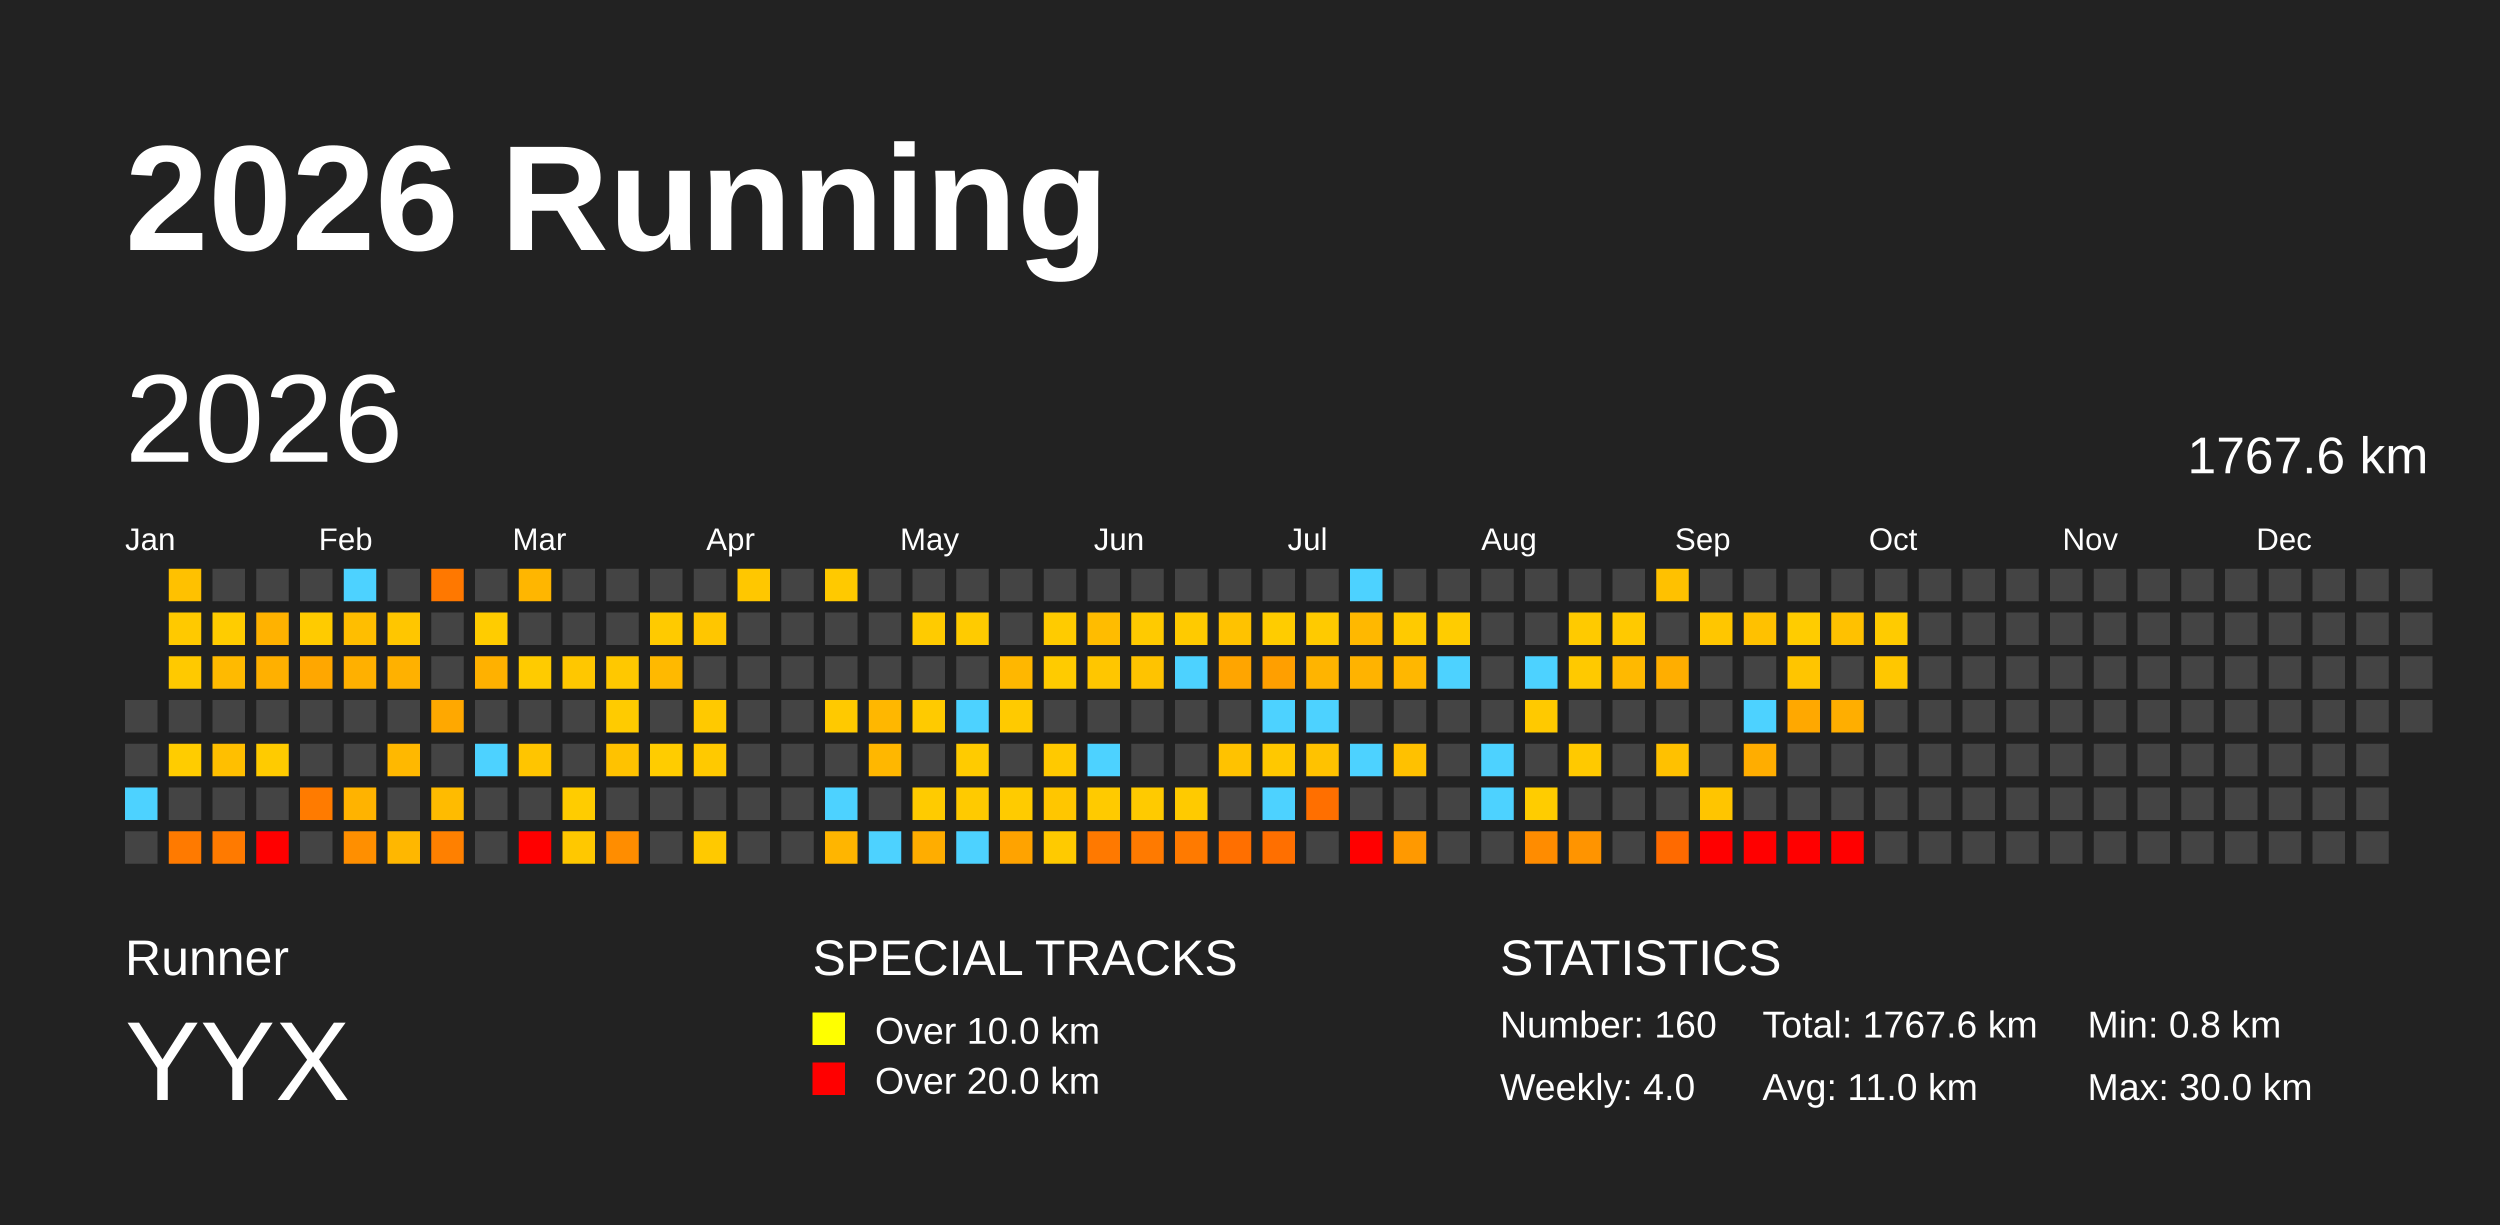
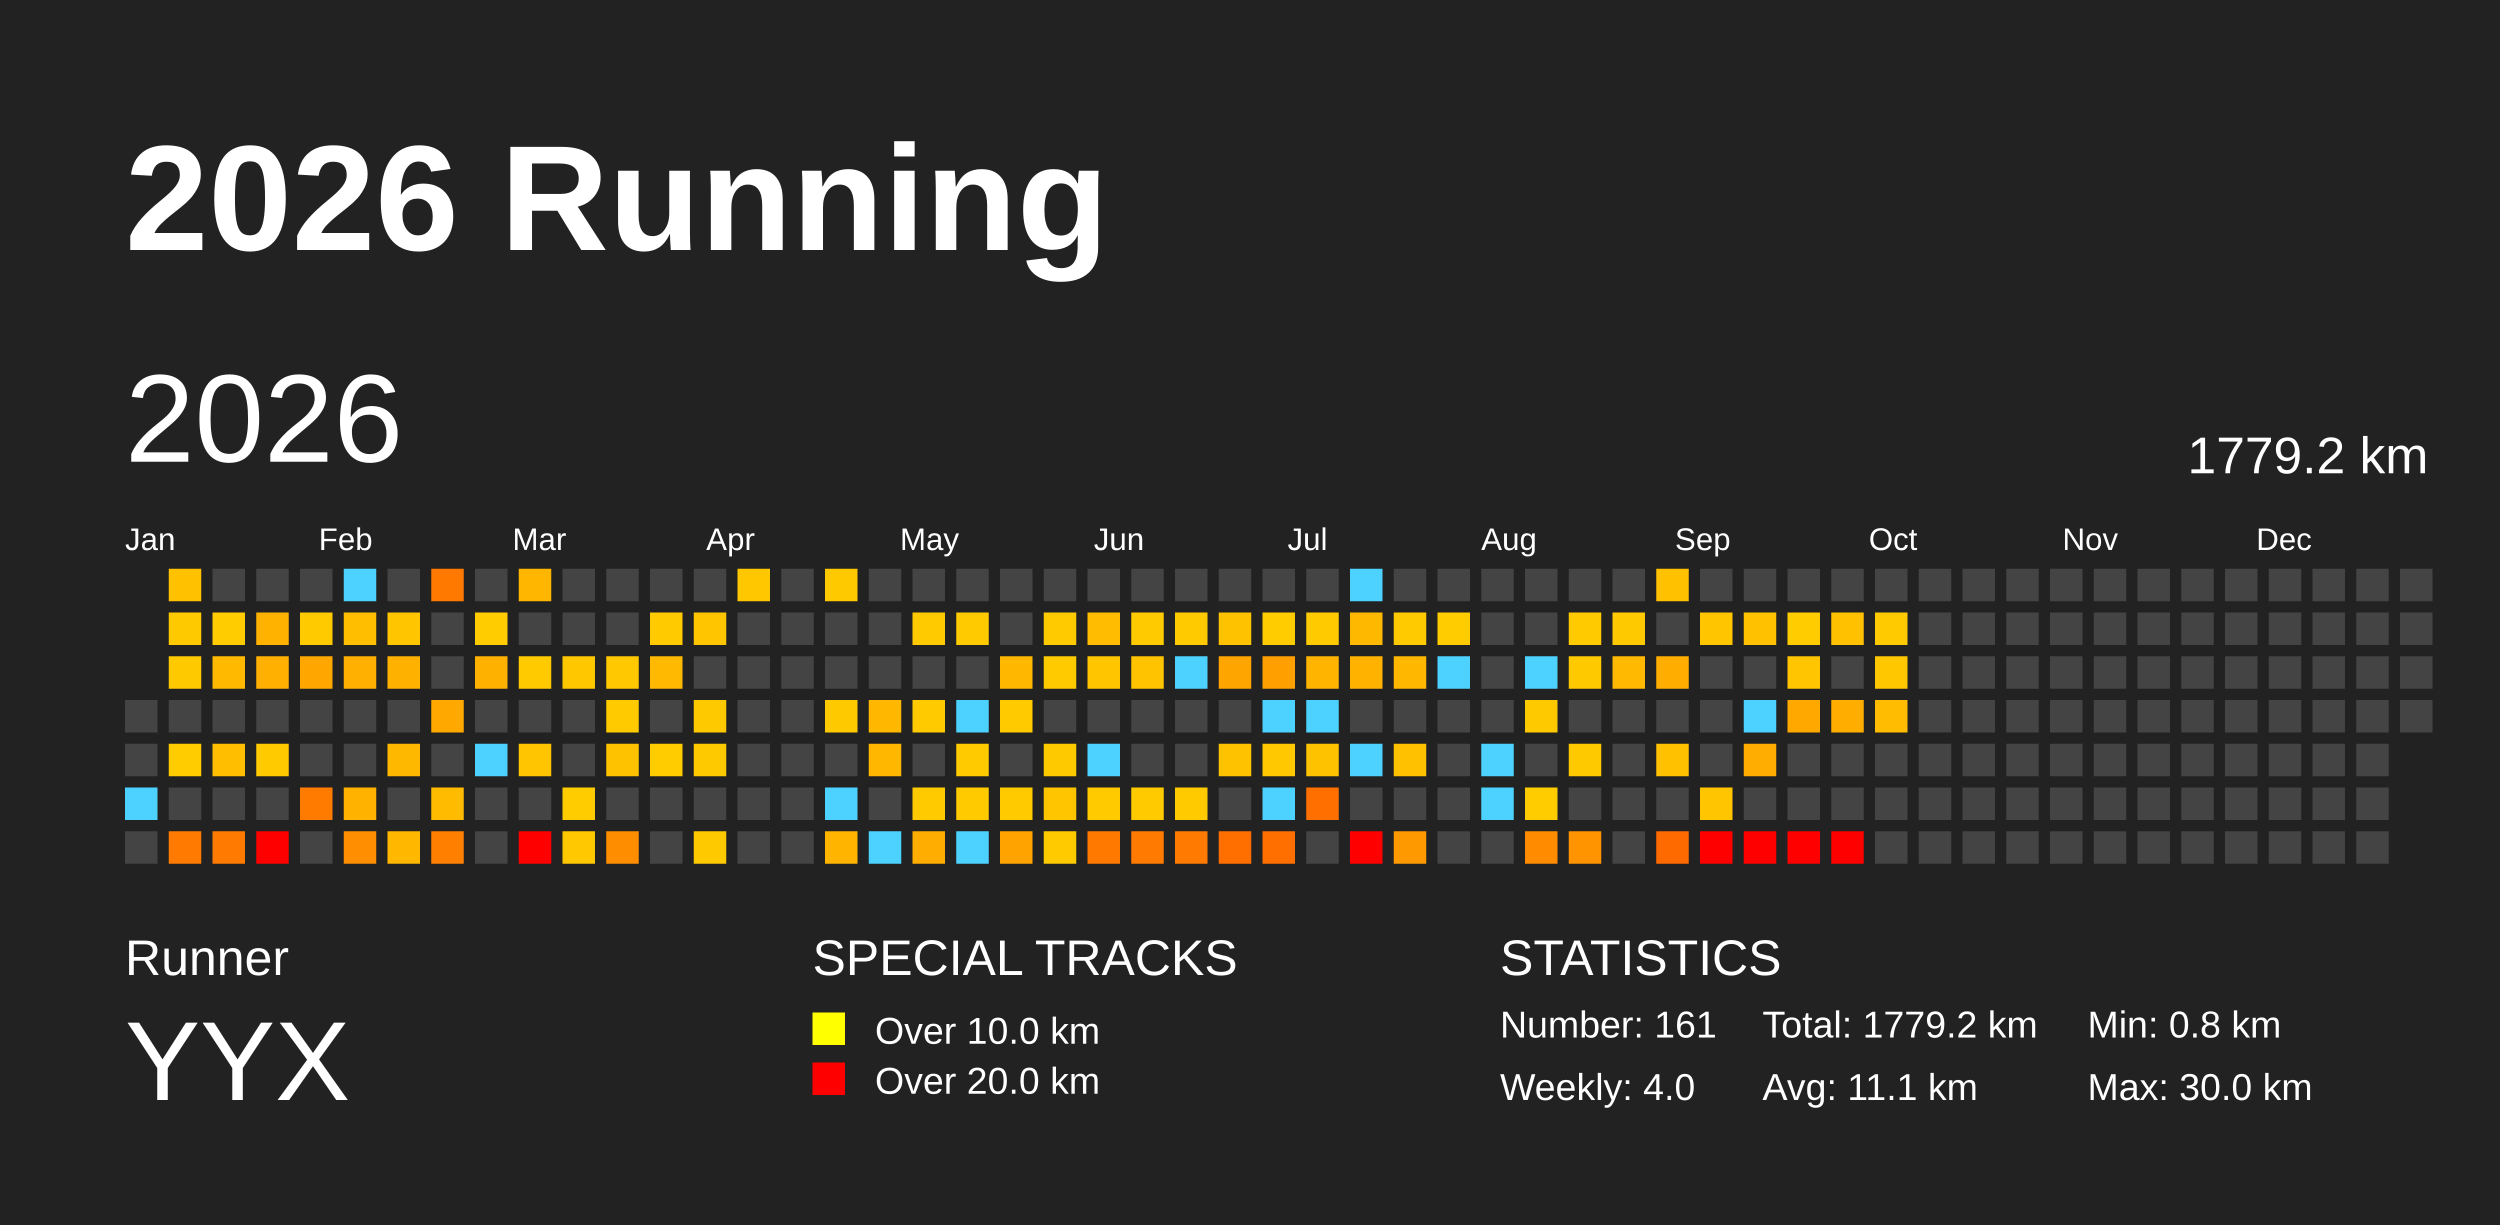
<svg xmlns="http://www.w3.org/2000/svg" baseProfile="full" height="98mm" version="1.1" viewBox="0,0,200,98" width="200mm">
  <defs />
  <rect fill="#222222" height="98" width="200" x="0" y="0" />
  <text fill="#FFFFFF" style="font-size:12px; font-family:Arial; font-weight:bold;" x="10" y="20">2026 Running</text>
  <text fill="#FFFFFF" style="font-size:4px; font-family:Arial" x="10" y="78">Runner</text>
  <text fill="#FFFFFF" style="font-size:9px; font-family:Arial" x="10" y="88">YYX</text>
  <text fill="#FFFFFF" style="font-size:4px; font-family:Arial" x="65" y="78">SPECIAL TRACKS</text>
  <rect fill="yellow" height="2.6" width="2.6" x="65" y="81" />
  <text fill="#FFFFFF" style="font-size:3px; font-family:Arial" x="70" y="83.5">Over 10.0 km</text>
  <rect fill="red" height="2.6" width="2.6" x="65" y="85" />
  <text fill="#FFFFFF" style="font-size:3px; font-family:Arial" x="70" y="87.5">Over 20.0 km</text>
  <text fill="#FFFFFF" style="font-size:4px; font-family:Arial" x="120" y="78">STATISTICS</text>
-   <text fill="#FFFFFF" style="font-size:3px; font-family:Arial" x="120" y="83">Number: 160</text>
+   <text fill="#FFFFFF" style="font-size:3px; font-family:Arial" x="120" y="83">Number: 161</text>
  <text fill="#FFFFFF" style="font-size:3px; font-family:Arial" x="120" y="88">Weekly: 4.0</text>
-   <text fill="#FFFFFF" style="font-size:3px; font-family:Arial" x="141" y="83">Total: 1767.6 km</text>
-   <text fill="#FFFFFF" style="font-size:3px; font-family:Arial" x="141" y="88">Avg: 11.0 km</text>
+   <text fill="#FFFFFF" style="font-size:3px; font-family:Arial" x="141" y="83">Total: 1779.2 km</text>
+   <text fill="#FFFFFF" style="font-size:3px; font-family:Arial" x="141" y="88">Avg: 11.1 km</text>
  <text fill="#FFFFFF" style="font-size:3px; font-family:Arial" x="167" y="83">Min: 0.8 km</text>
  <text fill="#FFFFFF" style="font-size:3px; font-family:Arial" x="167" y="88">Max: 30.0 km</text>
  <text dominant-baseline="hanging" fill="#FFFFFF" style="font-size:10.0px; font-family:Arial;" x="10" y="30">2026</text>
-   <text dominant-baseline="hanging" fill="#FFFFFF" style="font-size:4.125px; font-family:Arial;" x="175" y="35">1767.6 km</text>
+   <text dominant-baseline="hanging" fill="#FFFFFF" style="font-size:4.125px; font-family:Arial;" x="175" y="35">1779.2 km</text>
  <text fill="#FFFFFF" style="font-size:2.5px; font-family:Arial" x="10.0" y="44">Jan</text>
  <text fill="#FFFFFF" style="font-size:2.5px; font-family:Arial" x="25.5" y="44">Feb</text>
  <text fill="#FFFFFF" style="font-size:2.5px; font-family:Arial" x="41.0" y="44">Mar</text>
  <text fill="#FFFFFF" style="font-size:2.5px; font-family:Arial" x="56.5" y="44">Apr</text>
  <text fill="#FFFFFF" style="font-size:2.5px; font-family:Arial" x="72.0" y="44">May</text>
  <text fill="#FFFFFF" style="font-size:2.5px; font-family:Arial" x="87.5" y="44">Jun</text>
  <text fill="#FFFFFF" style="font-size:2.5px; font-family:Arial" x="103.0" y="44">Jul</text>
  <text fill="#FFFFFF" style="font-size:2.5px; font-family:Arial" x="118.5" y="44">Aug</text>
  <text fill="#FFFFFF" style="font-size:2.5px; font-family:Arial" x="134.0" y="44">Sep</text>
  <text fill="#FFFFFF" style="font-size:2.5px; font-family:Arial" x="149.5" y="44">Oct</text>
  <text fill="#FFFFFF" style="font-size:2.5px; font-family:Arial" x="165.0" y="44">Nov</text>
  <text fill="#FFFFFF" style="font-size:2.5px; font-family:Arial" x="180.5" y="44">Dec</text>
  <rect fill="#444444" height="2.6" width="2.6" x="10.0" y="56.0" />
  <rect fill="#444444" height="2.6" width="2.6" x="10.0" y="59.5" />
  <rect fill="#4dd2ff" height="2.6" width="2.6" x="10.0" y="63.0" />
  <rect fill="#444444" height="2.6" width="2.6" x="10.0" y="66.5" />
  <rect fill="#ffc100" height="2.6" width="2.6" x="13.5" y="45.5" />
  <rect fill="#ffc900" height="2.6" width="2.6" x="13.5" y="49.0" />
  <rect fill="#ffc900" height="2.6" width="2.6" x="13.5" y="52.5" />
  <rect fill="#444444" height="2.6" width="2.6" x="13.5" y="56.0" />
  <rect fill="#ffcc00" height="2.6" width="2.6" x="13.5" y="59.5" />
  <rect fill="#444444" height="2.6" width="2.6" x="13.5" y="63.0" />
  <rect fill="#ff7a00" height="2.6" width="2.6" x="13.5" y="66.5" />
  <rect fill="#444444" height="2.6" width="2.6" x="17.0" y="45.5" />
  <rect fill="#ffcc00" height="2.6" width="2.6" x="17.0" y="49.0" />
  <rect fill="#ffba00" height="2.6" width="2.6" x="17.0" y="52.5" />
  <rect fill="#444444" height="2.6" width="2.6" x="17.0" y="56.0" />
  <rect fill="#ffbf00" height="2.6" width="2.6" x="17.0" y="59.5" />
  <rect fill="#444444" height="2.6" width="2.6" x="17.0" y="63.0" />
  <rect fill="#ff7a00" height="2.6" width="2.6" x="17.0" y="66.5" />
  <rect fill="#444444" height="2.6" width="2.6" x="20.5" y="45.5" />
  <rect fill="#ffb200" height="2.6" width="2.6" x="20.5" y="49.0" />
  <rect fill="#ffb000" height="2.6" width="2.6" x="20.5" y="52.5" />
  <rect fill="#444444" height="2.6" width="2.6" x="20.5" y="56.0" />
  <rect fill="#ffcb00" height="2.6" width="2.6" x="20.5" y="59.5" />
  <rect fill="#444444" height="2.6" width="2.6" x="20.5" y="63.0" />
  <rect fill="red" height="2.6" width="2.6" x="20.5" y="66.5" />
  <rect fill="#444444" height="2.6" width="2.6" x="24.0" y="45.5" />
  <rect fill="#ffcb00" height="2.6" width="2.6" x="24.0" y="49.0" />
  <rect fill="#ffa700" height="2.6" width="2.6" x="24.0" y="52.5" />
  <rect fill="#444444" height="2.6" width="2.6" x="24.0" y="56.0" />
  <rect fill="#444444" height="2.6" width="2.6" x="24.0" y="59.5" />
  <rect fill="#ff7b00" height="2.6" width="2.6" x="24.0" y="63.0" />
  <rect fill="#444444" height="2.6" width="2.6" x="24.0" y="66.5" />
  <rect fill="#4dd2ff" height="2.6" width="2.6" x="27.5" y="45.5" />
  <rect fill="#ffbe00" height="2.6" width="2.6" x="27.5" y="49.0" />
  <rect fill="#ffb000" height="2.6" width="2.6" x="27.5" y="52.5" />
  <rect fill="#444444" height="2.6" width="2.6" x="27.5" y="56.0" />
  <rect fill="#444444" height="2.6" width="2.6" x="27.5" y="59.5" />
  <rect fill="#ffb300" height="2.6" width="2.6" x="27.5" y="63.0" />
  <rect fill="#ff8f00" height="2.6" width="2.6" x="27.5" y="66.5" />
  <rect fill="#444444" height="2.6" width="2.6" x="31.0" y="45.5" />
  <rect fill="#ffc600" height="2.6" width="2.6" x="31.0" y="49.0" />
  <rect fill="#ffb100" height="2.6" width="2.6" x="31.0" y="52.5" />
  <rect fill="#444444" height="2.6" width="2.6" x="31.0" y="56.0" />
  <rect fill="#ffb800" height="2.6" width="2.6" x="31.0" y="59.5" />
  <rect fill="#444444" height="2.6" width="2.6" x="31.0" y="63.0" />
  <rect fill="#ffb700" height="2.6" width="2.6" x="31.0" y="66.5" />
  <rect fill="#ff7800" height="2.6" width="2.6" x="34.5" y="45.5" />
  <rect fill="#444444" height="2.6" width="2.6" x="34.5" y="49.0" />
  <rect fill="#444444" height="2.6" width="2.6" x="34.5" y="52.5" />
  <rect fill="#ffa800" height="2.6" width="2.6" x="34.5" y="56.0" />
  <rect fill="#444444" height="2.6" width="2.6" x="34.5" y="59.5" />
  <rect fill="#ffbb00" height="2.6" width="2.6" x="34.5" y="63.0" />
  <rect fill="#ff8000" height="2.6" width="2.6" x="34.5" y="66.5" />
  <rect fill="#444444" height="2.6" width="2.6" x="38.0" y="45.5" />
  <rect fill="#ffcc00" height="2.6" width="2.6" x="38.0" y="49.0" />
  <rect fill="#ffb100" height="2.6" width="2.6" x="38.0" y="52.5" />
  <rect fill="#444444" height="2.6" width="2.6" x="38.0" y="56.0" />
  <rect fill="#4dd2ff" height="2.6" width="2.6" x="38.0" y="59.5" />
  <rect fill="#444444" height="2.6" width="2.6" x="38.0" y="63.0" />
  <rect fill="#444444" height="2.6" width="2.6" x="38.0" y="66.5" />
  <rect fill="#ffb600" height="2.6" width="2.6" x="41.5" y="45.5" />
  <rect fill="#444444" height="2.6" width="2.6" x="41.5" y="49.0" />
  <rect fill="#ffcb00" height="2.6" width="2.6" x="41.5" y="52.5" />
  <rect fill="#444444" height="2.6" width="2.6" x="41.5" y="56.0" />
  <rect fill="#ffc500" height="2.6" width="2.6" x="41.5" y="59.5" />
  <rect fill="#444444" height="2.6" width="2.6" x="41.5" y="63.0" />
  <rect fill="red" height="2.6" width="2.6" x="41.5" y="66.5" />
  <rect fill="#444444" height="2.6" width="2.6" x="45.0" y="45.5" />
  <rect fill="#444444" height="2.6" width="2.6" x="45.0" y="49.0" />
  <rect fill="#ffc700" height="2.6" width="2.6" x="45.0" y="52.5" />
  <rect fill="#444444" height="2.6" width="2.6" x="45.0" y="56.0" />
  <rect fill="#444444" height="2.6" width="2.6" x="45.0" y="59.5" />
  <rect fill="#ffcc00" height="2.6" width="2.6" x="45.0" y="63.0" />
  <rect fill="#ffc800" height="2.6" width="2.6" x="45.0" y="66.5" />
  <rect fill="#444444" height="2.6" width="2.6" x="48.5" y="45.5" />
  <rect fill="#444444" height="2.6" width="2.6" x="48.5" y="49.0" />
  <rect fill="#ffc800" height="2.6" width="2.6" x="48.5" y="52.5" />
  <rect fill="#ffcb00" height="2.6" width="2.6" x="48.5" y="56.0" />
  <rect fill="#ffc200" height="2.6" width="2.6" x="48.5" y="59.5" />
  <rect fill="#444444" height="2.6" width="2.6" x="48.5" y="63.0" />
  <rect fill="#ff8d00" height="2.6" width="2.6" x="48.5" y="66.5" />
  <rect fill="#444444" height="2.6" width="2.6" x="52.0" y="45.5" />
  <rect fill="#ffca00" height="2.6" width="2.6" x="52.0" y="49.0" />
  <rect fill="#ffb900" height="2.6" width="2.6" x="52.0" y="52.5" />
  <rect fill="#444444" height="2.6" width="2.6" x="52.0" y="56.0" />
  <rect fill="#ffcc00" height="2.6" width="2.6" x="52.0" y="59.5" />
  <rect fill="#444444" height="2.6" width="2.6" x="52.0" y="63.0" />
  <rect fill="#444444" height="2.6" width="2.6" x="52.0" y="66.5" />
  <rect fill="#444444" height="2.6" width="2.6" x="55.5" y="45.5" />
  <rect fill="#ffc600" height="2.6" width="2.6" x="55.5" y="49.0" />
  <rect fill="#444444" height="2.6" width="2.6" x="55.5" y="52.5" />
  <rect fill="#ffc900" height="2.6" width="2.6" x="55.5" y="56.0" />
  <rect fill="#ffc900" height="2.6" width="2.6" x="55.5" y="59.5" />
  <rect fill="#444444" height="2.6" width="2.6" x="55.5" y="63.0" />
  <rect fill="#ffc900" height="2.6" width="2.6" x="55.5" y="66.5" />
  <rect fill="#ffc700" height="2.6" width="2.6" x="59.0" y="45.5" />
  <rect fill="#444444" height="2.6" width="2.6" x="59.0" y="49.0" />
  <rect fill="#444444" height="2.6" width="2.6" x="59.0" y="52.5" />
  <rect fill="#444444" height="2.6" width="2.6" x="59.0" y="56.0" />
  <rect fill="#444444" height="2.6" width="2.6" x="59.0" y="59.5" />
  <rect fill="#444444" height="2.6" width="2.6" x="59.0" y="63.0" />
  <rect fill="#444444" height="2.6" width="2.6" x="59.0" y="66.5" />
  <rect fill="#444444" height="2.6" width="2.6" x="62.5" y="45.5" />
  <rect fill="#444444" height="2.6" width="2.6" x="62.5" y="49.0" />
  <rect fill="#444444" height="2.6" width="2.6" x="62.5" y="52.5" />
  <rect fill="#444444" height="2.6" width="2.6" x="62.5" y="56.0" />
  <rect fill="#444444" height="2.6" width="2.6" x="62.5" y="59.5" />
  <rect fill="#444444" height="2.6" width="2.6" x="62.5" y="63.0" />
  <rect fill="#444444" height="2.6" width="2.6" x="62.5" y="66.5" />
  <rect fill="#ffc900" height="2.6" width="2.6" x="66.0" y="45.5" />
  <rect fill="#444444" height="2.6" width="2.6" x="66.0" y="49.0" />
  <rect fill="#444444" height="2.6" width="2.6" x="66.0" y="52.5" />
  <rect fill="#ffc900" height="2.6" width="2.6" x="66.0" y="56.0" />
  <rect fill="#444444" height="2.6" width="2.6" x="66.0" y="59.5" />
  <rect fill="#4dd2ff" height="2.6" width="2.6" x="66.0" y="63.0" />
  <rect fill="#ffb500" height="2.6" width="2.6" x="66.0" y="66.5" />
  <rect fill="#444444" height="2.6" width="2.6" x="69.5" y="45.5" />
  <rect fill="#444444" height="2.6" width="2.6" x="69.5" y="49.0" />
  <rect fill="#444444" height="2.6" width="2.6" x="69.5" y="52.5" />
  <rect fill="#ffb700" height="2.6" width="2.6" x="69.5" y="56.0" />
  <rect fill="#ffb700" height="2.6" width="2.6" x="69.5" y="59.5" />
  <rect fill="#444444" height="2.6" width="2.6" x="69.5" y="63.0" />
  <rect fill="#4dd2ff" height="2.6" width="2.6" x="69.5" y="66.5" />
  <rect fill="#444444" height="2.6" width="2.6" x="73.0" y="45.5" />
  <rect fill="#ffcb00" height="2.6" width="2.6" x="73.0" y="49.0" />
  <rect fill="#444444" height="2.6" width="2.6" x="73.0" y="52.5" />
  <rect fill="#ffca00" height="2.6" width="2.6" x="73.0" y="56.0" />
  <rect fill="#444444" height="2.6" width="2.6" x="73.0" y="59.5" />
  <rect fill="#ffcb00" height="2.6" width="2.6" x="73.0" y="63.0" />
  <rect fill="#ffad00" height="2.6" width="2.6" x="73.0" y="66.5" />
  <rect fill="#444444" height="2.6" width="2.6" x="76.5" y="45.5" />
  <rect fill="#ffcb00" height="2.6" width="2.6" x="76.5" y="49.0" />
  <rect fill="#444444" height="2.6" width="2.6" x="76.5" y="52.5" />
  <rect fill="#4dd2ff" height="2.6" width="2.6" x="76.5" y="56.0" />
  <rect fill="#ffcb00" height="2.6" width="2.6" x="76.5" y="59.5" />
  <rect fill="#ffca00" height="2.6" width="2.6" x="76.5" y="63.0" />
  <rect fill="#4dd2ff" height="2.6" width="2.6" x="76.5" y="66.5" />
  <rect fill="#444444" height="2.6" width="2.6" x="80.0" y="45.5" />
  <rect fill="#444444" height="2.6" width="2.6" x="80.0" y="49.0" />
  <rect fill="#ffb700" height="2.6" width="2.6" x="80.0" y="52.5" />
  <rect fill="#ffca00" height="2.6" width="2.6" x="80.0" y="56.0" />
  <rect fill="#444444" height="2.6" width="2.6" x="80.0" y="59.5" />
  <rect fill="#ffcb00" height="2.6" width="2.6" x="80.0" y="63.0" />
  <rect fill="#ffa300" height="2.6" width="2.6" x="80.0" y="66.5" />
  <rect fill="#444444" height="2.6" width="2.6" x="83.5" y="45.5" />
  <rect fill="#ffcb00" height="2.6" width="2.6" x="83.5" y="49.0" />
  <rect fill="#ffcb00" height="2.6" width="2.6" x="83.5" y="52.5" />
  <rect fill="#444444" height="2.6" width="2.6" x="83.5" y="56.0" />
  <rect fill="#ffc900" height="2.6" width="2.6" x="83.5" y="59.5" />
  <rect fill="#ffc600" height="2.6" width="2.6" x="83.5" y="63.0" />
  <rect fill="#ffca00" height="2.6" width="2.6" x="83.5" y="66.5" />
  <rect fill="#444444" height="2.6" width="2.6" x="87.0" y="45.5" />
  <rect fill="#ffbc00" height="2.6" width="2.6" x="87.0" y="49.0" />
  <rect fill="#ffc600" height="2.6" width="2.6" x="87.0" y="52.5" />
  <rect fill="#444444" height="2.6" width="2.6" x="87.0" y="56.0" />
  <rect fill="#4dd2ff" height="2.6" width="2.6" x="87.0" y="59.5" />
  <rect fill="#ffca00" height="2.6" width="2.6" x="87.0" y="63.0" />
  <rect fill="#ff7900" height="2.6" width="2.6" x="87.0" y="66.5" />
  <rect fill="#444444" height="2.6" width="2.6" x="90.5" y="45.5" />
  <rect fill="#ffca00" height="2.6" width="2.6" x="90.5" y="49.0" />
  <rect fill="#ffc300" height="2.6" width="2.6" x="90.5" y="52.5" />
  <rect fill="#444444" height="2.6" width="2.6" x="90.5" y="56.0" />
  <rect fill="#444444" height="2.6" width="2.6" x="90.5" y="59.5" />
  <rect fill="#ffca00" height="2.6" width="2.6" x="90.5" y="63.0" />
  <rect fill="#ff7a00" height="2.6" width="2.6" x="90.5" y="66.5" />
  <rect fill="#444444" height="2.6" width="2.6" x="94.0" y="45.5" />
  <rect fill="#ffca00" height="2.6" width="2.6" x="94.0" y="49.0" />
  <rect fill="#4dd2ff" height="2.6" width="2.6" x="94.0" y="52.5" />
  <rect fill="#444444" height="2.6" width="2.6" x="94.0" y="56.0" />
  <rect fill="#444444" height="2.6" width="2.6" x="94.0" y="59.5" />
  <rect fill="#ffca00" height="2.6" width="2.6" x="94.0" y="63.0" />
  <rect fill="#ff7a00" height="2.6" width="2.6" x="94.0" y="66.5" />
  <rect fill="#444444" height="2.6" width="2.6" x="97.5" y="45.5" />
  <rect fill="#ffc200" height="2.6" width="2.6" x="97.5" y="49.0" />
  <rect fill="#ffa500" height="2.6" width="2.6" x="97.5" y="52.5" />
  <rect fill="#444444" height="2.6" width="2.6" x="97.5" y="56.0" />
  <rect fill="#ffc200" height="2.6" width="2.6" x="97.5" y="59.5" />
  <rect fill="#444444" height="2.6" width="2.6" x="97.5" y="63.0" />
  <rect fill="#ff6f00" height="2.6" width="2.6" x="97.5" y="66.5" />
  <rect fill="#444444" height="2.6" width="2.6" x="101.0" y="45.5" />
  <rect fill="#ffcc00" height="2.6" width="2.6" x="101.0" y="49.0" />
  <rect fill="#ff9f00" height="2.6" width="2.6" x="101.0" y="52.5" />
  <rect fill="#4dd2ff" height="2.6" width="2.6" x="101.0" y="56.0" />
  <rect fill="#ffc800" height="2.6" width="2.6" x="101.0" y="59.5" />
  <rect fill="#4dd2ff" height="2.6" width="2.6" x="101.0" y="63.0" />
  <rect fill="#ff6f00" height="2.6" width="2.6" x="101.0" y="66.5" />
  <rect fill="#444444" height="2.6" width="2.6" x="104.5" y="45.5" />
  <rect fill="#ffca00" height="2.6" width="2.6" x="104.5" y="49.0" />
  <rect fill="#ffb400" height="2.6" width="2.6" x="104.5" y="52.5" />
  <rect fill="#4dd2ff" height="2.6" width="2.6" x="104.5" y="56.0" />
  <rect fill="#ffc200" height="2.6" width="2.6" x="104.5" y="59.5" />
  <rect fill="#ff6f00" height="2.6" width="2.6" x="104.5" y="63.0" />
  <rect fill="#444444" height="2.6" width="2.6" x="104.5" y="66.5" />
  <rect fill="#4dd2ff" height="2.6" width="2.6" x="108.0" y="45.5" />
  <rect fill="#ffb800" height="2.6" width="2.6" x="108.0" y="49.0" />
  <rect fill="#ffb300" height="2.6" width="2.6" x="108.0" y="52.5" />
  <rect fill="#444444" height="2.6" width="2.6" x="108.0" y="56.0" />
  <rect fill="#4dd2ff" height="2.6" width="2.6" x="108.0" y="59.5" />
  <rect fill="#444444" height="2.6" width="2.6" x="108.0" y="63.0" />
  <rect fill="red" height="2.6" width="2.6" x="108.0" y="66.5" />
  <rect fill="#444444" height="2.6" width="2.6" x="111.5" y="45.5" />
  <rect fill="#ffca00" height="2.6" width="2.6" x="111.5" y="49.0" />
  <rect fill="#ffb700" height="2.6" width="2.6" x="111.5" y="52.5" />
  <rect fill="#444444" height="2.6" width="2.6" x="111.5" y="56.0" />
  <rect fill="#ffc100" height="2.6" width="2.6" x="111.5" y="59.5" />
  <rect fill="#444444" height="2.6" width="2.6" x="111.5" y="63.0" />
  <rect fill="#ff9900" height="2.6" width="2.6" x="111.5" y="66.5" />
  <rect fill="#444444" height="2.6" width="2.6" x="115.0" y="45.5" />
  <rect fill="#ffcc00" height="2.6" width="2.6" x="115.0" y="49.0" />
  <rect fill="#4dd2ff" height="2.6" width="2.6" x="115.0" y="52.5" />
  <rect fill="#444444" height="2.6" width="2.6" x="115.0" y="56.0" />
  <rect fill="#444444" height="2.6" width="2.6" x="115.0" y="59.5" />
  <rect fill="#444444" height="2.6" width="2.6" x="115.0" y="63.0" />
  <rect fill="#444444" height="2.6" width="2.6" x="115.0" y="66.5" />
  <rect fill="#444444" height="2.6" width="2.6" x="118.5" y="45.5" />
  <rect fill="#444444" height="2.6" width="2.6" x="118.5" y="49.0" />
  <rect fill="#444444" height="2.6" width="2.6" x="118.5" y="52.5" />
  <rect fill="#444444" height="2.6" width="2.6" x="118.5" y="56.0" />
  <rect fill="#4dd2ff" height="2.6" width="2.6" x="118.5" y="59.5" />
  <rect fill="#4dd2ff" height="2.6" width="2.6" x="118.5" y="63.0" />
  <rect fill="#444444" height="2.6" width="2.6" x="118.5" y="66.5" />
  <rect fill="#444444" height="2.6" width="2.6" x="122.0" y="45.5" />
  <rect fill="#444444" height="2.6" width="2.6" x="122.0" y="49.0" />
  <rect fill="#4dd2ff" height="2.6" width="2.6" x="122.0" y="52.5" />
  <rect fill="#ffc900" height="2.6" width="2.6" x="122.0" y="56.0" />
  <rect fill="#444444" height="2.6" width="2.6" x="122.0" y="59.5" />
  <rect fill="#ffcc00" height="2.6" width="2.6" x="122.0" y="63.0" />
  <rect fill="#ff8c00" height="2.6" width="2.6" x="122.0" y="66.5" />
  <rect fill="#444444" height="2.6" width="2.6" x="125.5" y="45.5" />
  <rect fill="#ffca00" height="2.6" width="2.6" x="125.5" y="49.0" />
  <rect fill="#ffc900" height="2.6" width="2.6" x="125.5" y="52.5" />
  <rect fill="#444444" height="2.6" width="2.6" x="125.5" y="56.0" />
  <rect fill="#ffc900" height="2.6" width="2.6" x="125.5" y="59.5" />
  <rect fill="#444444" height="2.6" width="2.6" x="125.5" y="63.0" />
  <rect fill="#ff9400" height="2.6" width="2.6" x="125.5" y="66.5" />
  <rect fill="#444444" height="2.6" width="2.6" x="129.0" y="45.5" />
  <rect fill="#ffc900" height="2.6" width="2.6" x="129.0" y="49.0" />
  <rect fill="#ffb900" height="2.6" width="2.6" x="129.0" y="52.5" />
  <rect fill="#444444" height="2.6" width="2.6" x="129.0" y="56.0" />
  <rect fill="#444444" height="2.6" width="2.6" x="129.0" y="59.5" />
  <rect fill="#444444" height="2.6" width="2.6" x="129.0" y="63.0" />
  <rect fill="#444444" height="2.6" width="2.6" x="129.0" y="66.5" />
  <rect fill="#ffc100" height="2.6" width="2.6" x="132.5" y="45.5" />
  <rect fill="#444444" height="2.6" width="2.6" x="132.5" y="49.0" />
  <rect fill="#ffae00" height="2.6" width="2.6" x="132.5" y="52.5" />
  <rect fill="#444444" height="2.6" width="2.6" x="132.5" y="56.0" />
  <rect fill="#ffc100" height="2.6" width="2.6" x="132.5" y="59.5" />
  <rect fill="#444444" height="2.6" width="2.6" x="132.5" y="63.0" />
  <rect fill="#ff6a00" height="2.6" width="2.6" x="132.5" y="66.5" />
  <rect fill="#444444" height="2.6" width="2.6" x="136.0" y="45.5" />
  <rect fill="#ffc600" height="2.6" width="2.6" x="136.0" y="49.0" />
  <rect fill="#444444" height="2.6" width="2.6" x="136.0" y="52.5" />
  <rect fill="#444444" height="2.6" width="2.6" x="136.0" y="56.0" />
  <rect fill="#444444" height="2.6" width="2.6" x="136.0" y="59.5" />
  <rect fill="#ffc500" height="2.6" width="2.6" x="136.0" y="63.0" />
  <rect fill="red" height="2.6" width="2.6" x="136.0" y="66.5" />
  <rect fill="#444444" height="2.6" width="2.6" x="139.5" y="45.5" />
  <rect fill="#ffc100" height="2.6" width="2.6" x="139.5" y="49.0" />
  <rect fill="#444444" height="2.6" width="2.6" x="139.5" y="52.5" />
  <rect fill="#4dd2ff" height="2.6" width="2.6" x="139.5" y="56.0" />
  <rect fill="#ffad00" height="2.6" width="2.6" x="139.5" y="59.5" />
  <rect fill="#444444" height="2.6" width="2.6" x="139.5" y="63.0" />
  <rect fill="red" height="2.6" width="2.6" x="139.5" y="66.5" />
  <rect fill="#444444" height="2.6" width="2.6" x="143.0" y="45.5" />
  <rect fill="#ffcc00" height="2.6" width="2.6" x="143.0" y="49.0" />
  <rect fill="#ffc500" height="2.6" width="2.6" x="143.0" y="52.5" />
  <rect fill="#ffa800" height="2.6" width="2.6" x="143.0" y="56.0" />
  <rect fill="#444444" height="2.6" width="2.6" x="143.0" y="59.5" />
  <rect fill="#444444" height="2.6" width="2.6" x="143.0" y="63.0" />
  <rect fill="red" height="2.6" width="2.6" x="143.0" y="66.5" />
  <rect fill="#444444" height="2.6" width="2.6" x="146.5" y="45.5" />
  <rect fill="#ffc100" height="2.6" width="2.6" x="146.5" y="49.0" />
  <rect fill="#444444" height="2.6" width="2.6" x="146.5" y="52.5" />
  <rect fill="#ffae00" height="2.6" width="2.6" x="146.5" y="56.0" />
  <rect fill="#444444" height="2.6" width="2.6" x="146.5" y="59.5" />
  <rect fill="#444444" height="2.6" width="2.6" x="146.5" y="63.0" />
  <rect fill="red" height="2.6" width="2.6" x="146.5" y="66.5" />
  <rect fill="#444444" height="2.6" width="2.6" x="150.0" y="45.5" />
  <rect fill="#ffcb00" height="2.6" width="2.6" x="150.0" y="49.0" />
  <rect fill="#ffc700" height="2.6" width="2.6" x="150.0" y="52.5" />
-   <rect fill="#444444" height="2.6" width="2.6" x="150.0" y="56.0" />
+   <rect fill="#ffbc00" height="2.6" width="2.6" x="150.0" y="56.0" />
  <rect fill="#444444" height="2.6" width="2.6" x="150.0" y="59.5" />
  <rect fill="#444444" height="2.6" width="2.6" x="150.0" y="63.0" />
  <rect fill="#444444" height="2.6" width="2.6" x="150.0" y="66.5" />
  <rect fill="#444444" height="2.6" width="2.6" x="153.5" y="45.5" />
  <rect fill="#444444" height="2.6" width="2.6" x="153.5" y="49.0" />
  <rect fill="#444444" height="2.6" width="2.6" x="153.5" y="52.5" />
  <rect fill="#444444" height="2.6" width="2.6" x="153.5" y="56.0" />
  <rect fill="#444444" height="2.6" width="2.6" x="153.5" y="59.5" />
  <rect fill="#444444" height="2.6" width="2.6" x="153.5" y="63.0" />
  <rect fill="#444444" height="2.6" width="2.6" x="153.5" y="66.5" />
  <rect fill="#444444" height="2.6" width="2.6" x="157.0" y="45.5" />
  <rect fill="#444444" height="2.6" width="2.6" x="157.0" y="49.0" />
  <rect fill="#444444" height="2.6" width="2.6" x="157.0" y="52.5" />
  <rect fill="#444444" height="2.6" width="2.6" x="157.0" y="56.0" />
  <rect fill="#444444" height="2.6" width="2.6" x="157.0" y="59.5" />
  <rect fill="#444444" height="2.6" width="2.6" x="157.0" y="63.0" />
  <rect fill="#444444" height="2.6" width="2.6" x="157.0" y="66.5" />
  <rect fill="#444444" height="2.6" width="2.6" x="160.5" y="45.5" />
  <rect fill="#444444" height="2.6" width="2.6" x="160.5" y="49.0" />
  <rect fill="#444444" height="2.6" width="2.6" x="160.5" y="52.5" />
  <rect fill="#444444" height="2.6" width="2.6" x="160.5" y="56.0" />
  <rect fill="#444444" height="2.6" width="2.6" x="160.5" y="59.5" />
  <rect fill="#444444" height="2.6" width="2.6" x="160.5" y="63.0" />
  <rect fill="#444444" height="2.6" width="2.6" x="160.5" y="66.5" />
  <rect fill="#444444" height="2.6" width="2.6" x="164.0" y="45.5" />
  <rect fill="#444444" height="2.6" width="2.6" x="164.0" y="49.0" />
  <rect fill="#444444" height="2.6" width="2.6" x="164.0" y="52.5" />
  <rect fill="#444444" height="2.6" width="2.6" x="164.0" y="56.0" />
  <rect fill="#444444" height="2.6" width="2.6" x="164.0" y="59.5" />
  <rect fill="#444444" height="2.6" width="2.6" x="164.0" y="63.0" />
  <rect fill="#444444" height="2.6" width="2.6" x="164.0" y="66.5" />
  <rect fill="#444444" height="2.6" width="2.6" x="167.5" y="45.5" />
  <rect fill="#444444" height="2.6" width="2.6" x="167.5" y="49.0" />
  <rect fill="#444444" height="2.6" width="2.6" x="167.5" y="52.5" />
  <rect fill="#444444" height="2.6" width="2.6" x="167.5" y="56.0" />
  <rect fill="#444444" height="2.6" width="2.6" x="167.5" y="59.5" />
  <rect fill="#444444" height="2.6" width="2.6" x="167.5" y="63.0" />
  <rect fill="#444444" height="2.6" width="2.6" x="167.5" y="66.5" />
  <rect fill="#444444" height="2.6" width="2.6" x="171.0" y="45.5" />
  <rect fill="#444444" height="2.6" width="2.6" x="171.0" y="49.0" />
  <rect fill="#444444" height="2.6" width="2.6" x="171.0" y="52.5" />
  <rect fill="#444444" height="2.6" width="2.6" x="171.0" y="56.0" />
  <rect fill="#444444" height="2.6" width="2.6" x="171.0" y="59.5" />
  <rect fill="#444444" height="2.6" width="2.6" x="171.0" y="63.0" />
  <rect fill="#444444" height="2.6" width="2.6" x="171.0" y="66.5" />
  <rect fill="#444444" height="2.6" width="2.6" x="174.5" y="45.5" />
  <rect fill="#444444" height="2.6" width="2.6" x="174.5" y="49.0" />
  <rect fill="#444444" height="2.6" width="2.6" x="174.5" y="52.5" />
  <rect fill="#444444" height="2.6" width="2.6" x="174.5" y="56.0" />
  <rect fill="#444444" height="2.6" width="2.6" x="174.5" y="59.5" />
  <rect fill="#444444" height="2.6" width="2.6" x="174.5" y="63.0" />
  <rect fill="#444444" height="2.6" width="2.6" x="174.5" y="66.5" />
  <rect fill="#444444" height="2.6" width="2.6" x="178.0" y="45.5" />
  <rect fill="#444444" height="2.6" width="2.6" x="178.0" y="49.0" />
  <rect fill="#444444" height="2.6" width="2.6" x="178.0" y="52.5" />
  <rect fill="#444444" height="2.6" width="2.6" x="178.0" y="56.0" />
  <rect fill="#444444" height="2.6" width="2.6" x="178.0" y="59.5" />
  <rect fill="#444444" height="2.6" width="2.6" x="178.0" y="63.0" />
  <rect fill="#444444" height="2.6" width="2.6" x="178.0" y="66.5" />
  <rect fill="#444444" height="2.6" width="2.6" x="181.5" y="45.5" />
  <rect fill="#444444" height="2.6" width="2.6" x="181.5" y="49.0" />
  <rect fill="#444444" height="2.6" width="2.6" x="181.5" y="52.5" />
  <rect fill="#444444" height="2.6" width="2.6" x="181.5" y="56.0" />
  <rect fill="#444444" height="2.6" width="2.6" x="181.5" y="59.5" />
  <rect fill="#444444" height="2.6" width="2.6" x="181.5" y="63.0" />
  <rect fill="#444444" height="2.6" width="2.6" x="181.5" y="66.5" />
  <rect fill="#444444" height="2.6" width="2.6" x="185.0" y="45.5" />
  <rect fill="#444444" height="2.6" width="2.6" x="185.0" y="49.0" />
  <rect fill="#444444" height="2.6" width="2.6" x="185.0" y="52.5" />
  <rect fill="#444444" height="2.6" width="2.6" x="185.0" y="56.0" />
  <rect fill="#444444" height="2.6" width="2.6" x="185.0" y="59.5" />
  <rect fill="#444444" height="2.6" width="2.6" x="185.0" y="63.0" />
  <rect fill="#444444" height="2.6" width="2.6" x="185.0" y="66.5" />
  <rect fill="#444444" height="2.6" width="2.6" x="188.5" y="45.5" />
  <rect fill="#444444" height="2.6" width="2.6" x="188.5" y="49.0" />
  <rect fill="#444444" height="2.6" width="2.6" x="188.5" y="52.5" />
  <rect fill="#444444" height="2.6" width="2.6" x="188.5" y="56.0" />
  <rect fill="#444444" height="2.6" width="2.6" x="188.5" y="59.5" />
  <rect fill="#444444" height="2.6" width="2.6" x="188.5" y="63.0" />
  <rect fill="#444444" height="2.6" width="2.6" x="188.5" y="66.5" />
  <rect fill="#444444" height="2.6" width="2.6" x="192.0" y="45.5" />
  <rect fill="#444444" height="2.6" width="2.6" x="192.0" y="49.0" />
  <rect fill="#444444" height="2.6" width="2.6" x="192.0" y="52.5" />
  <rect fill="#444444" height="2.6" width="2.6" x="192.0" y="56.0" />
</svg>
